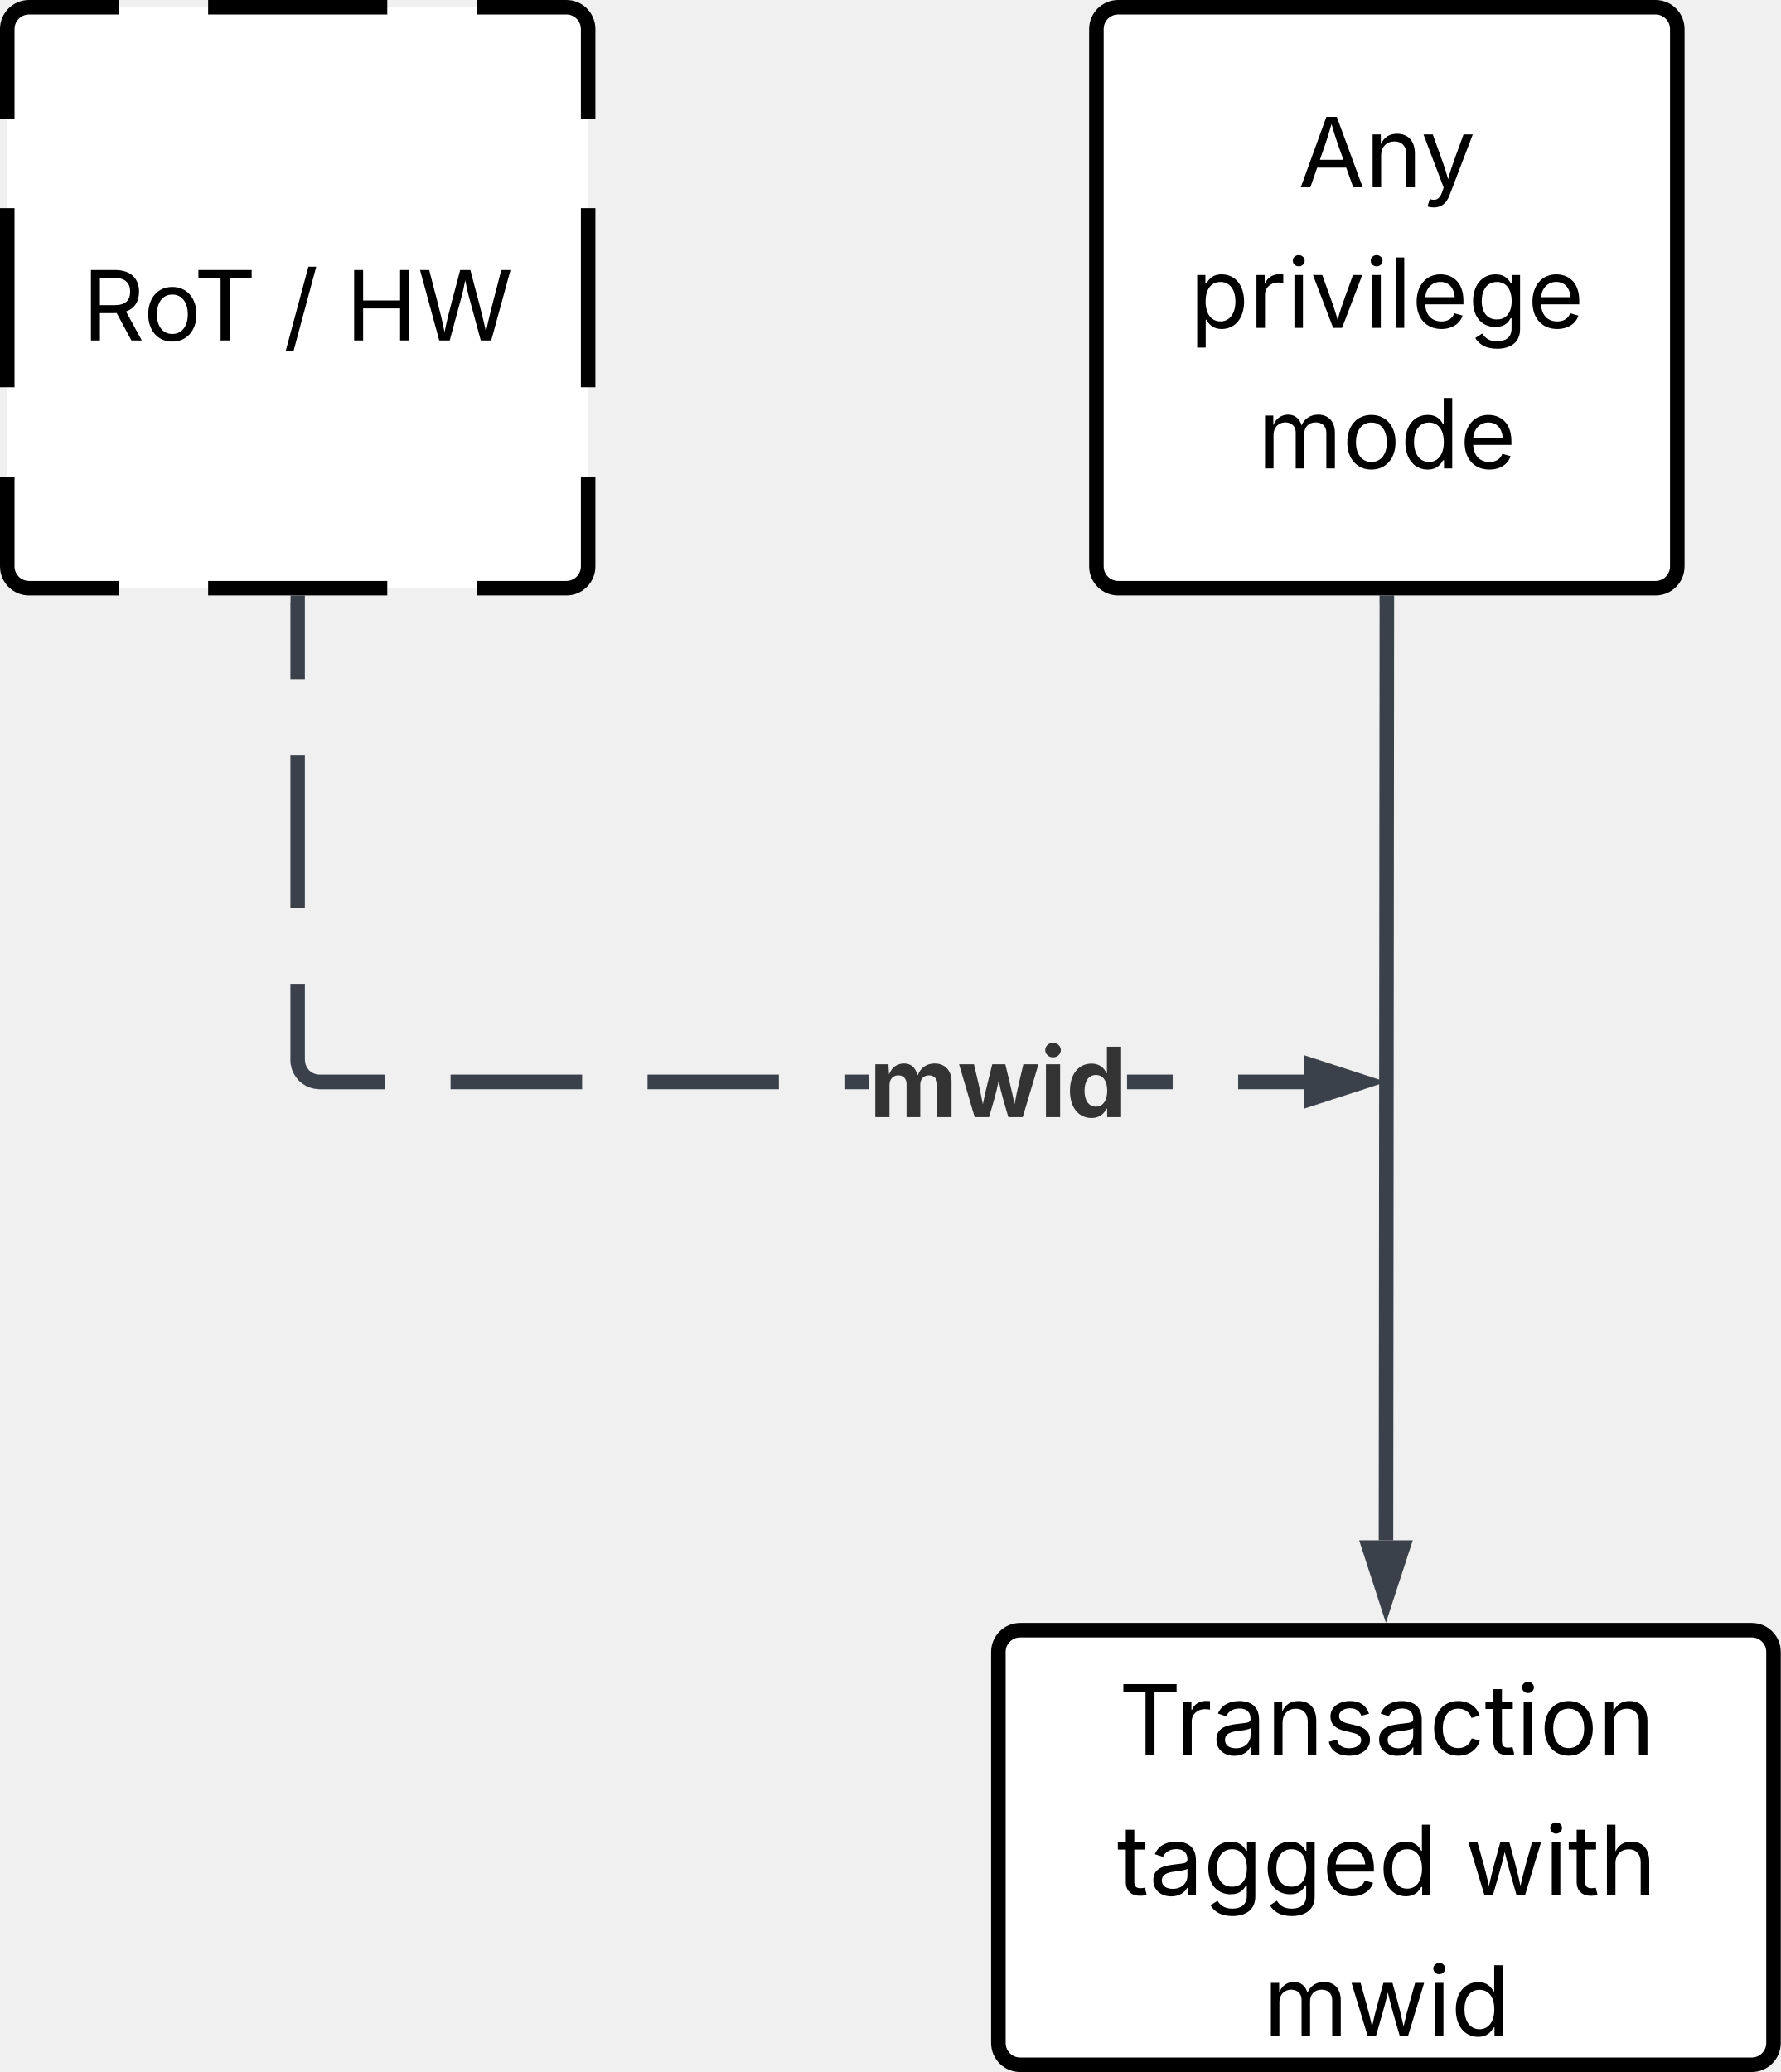
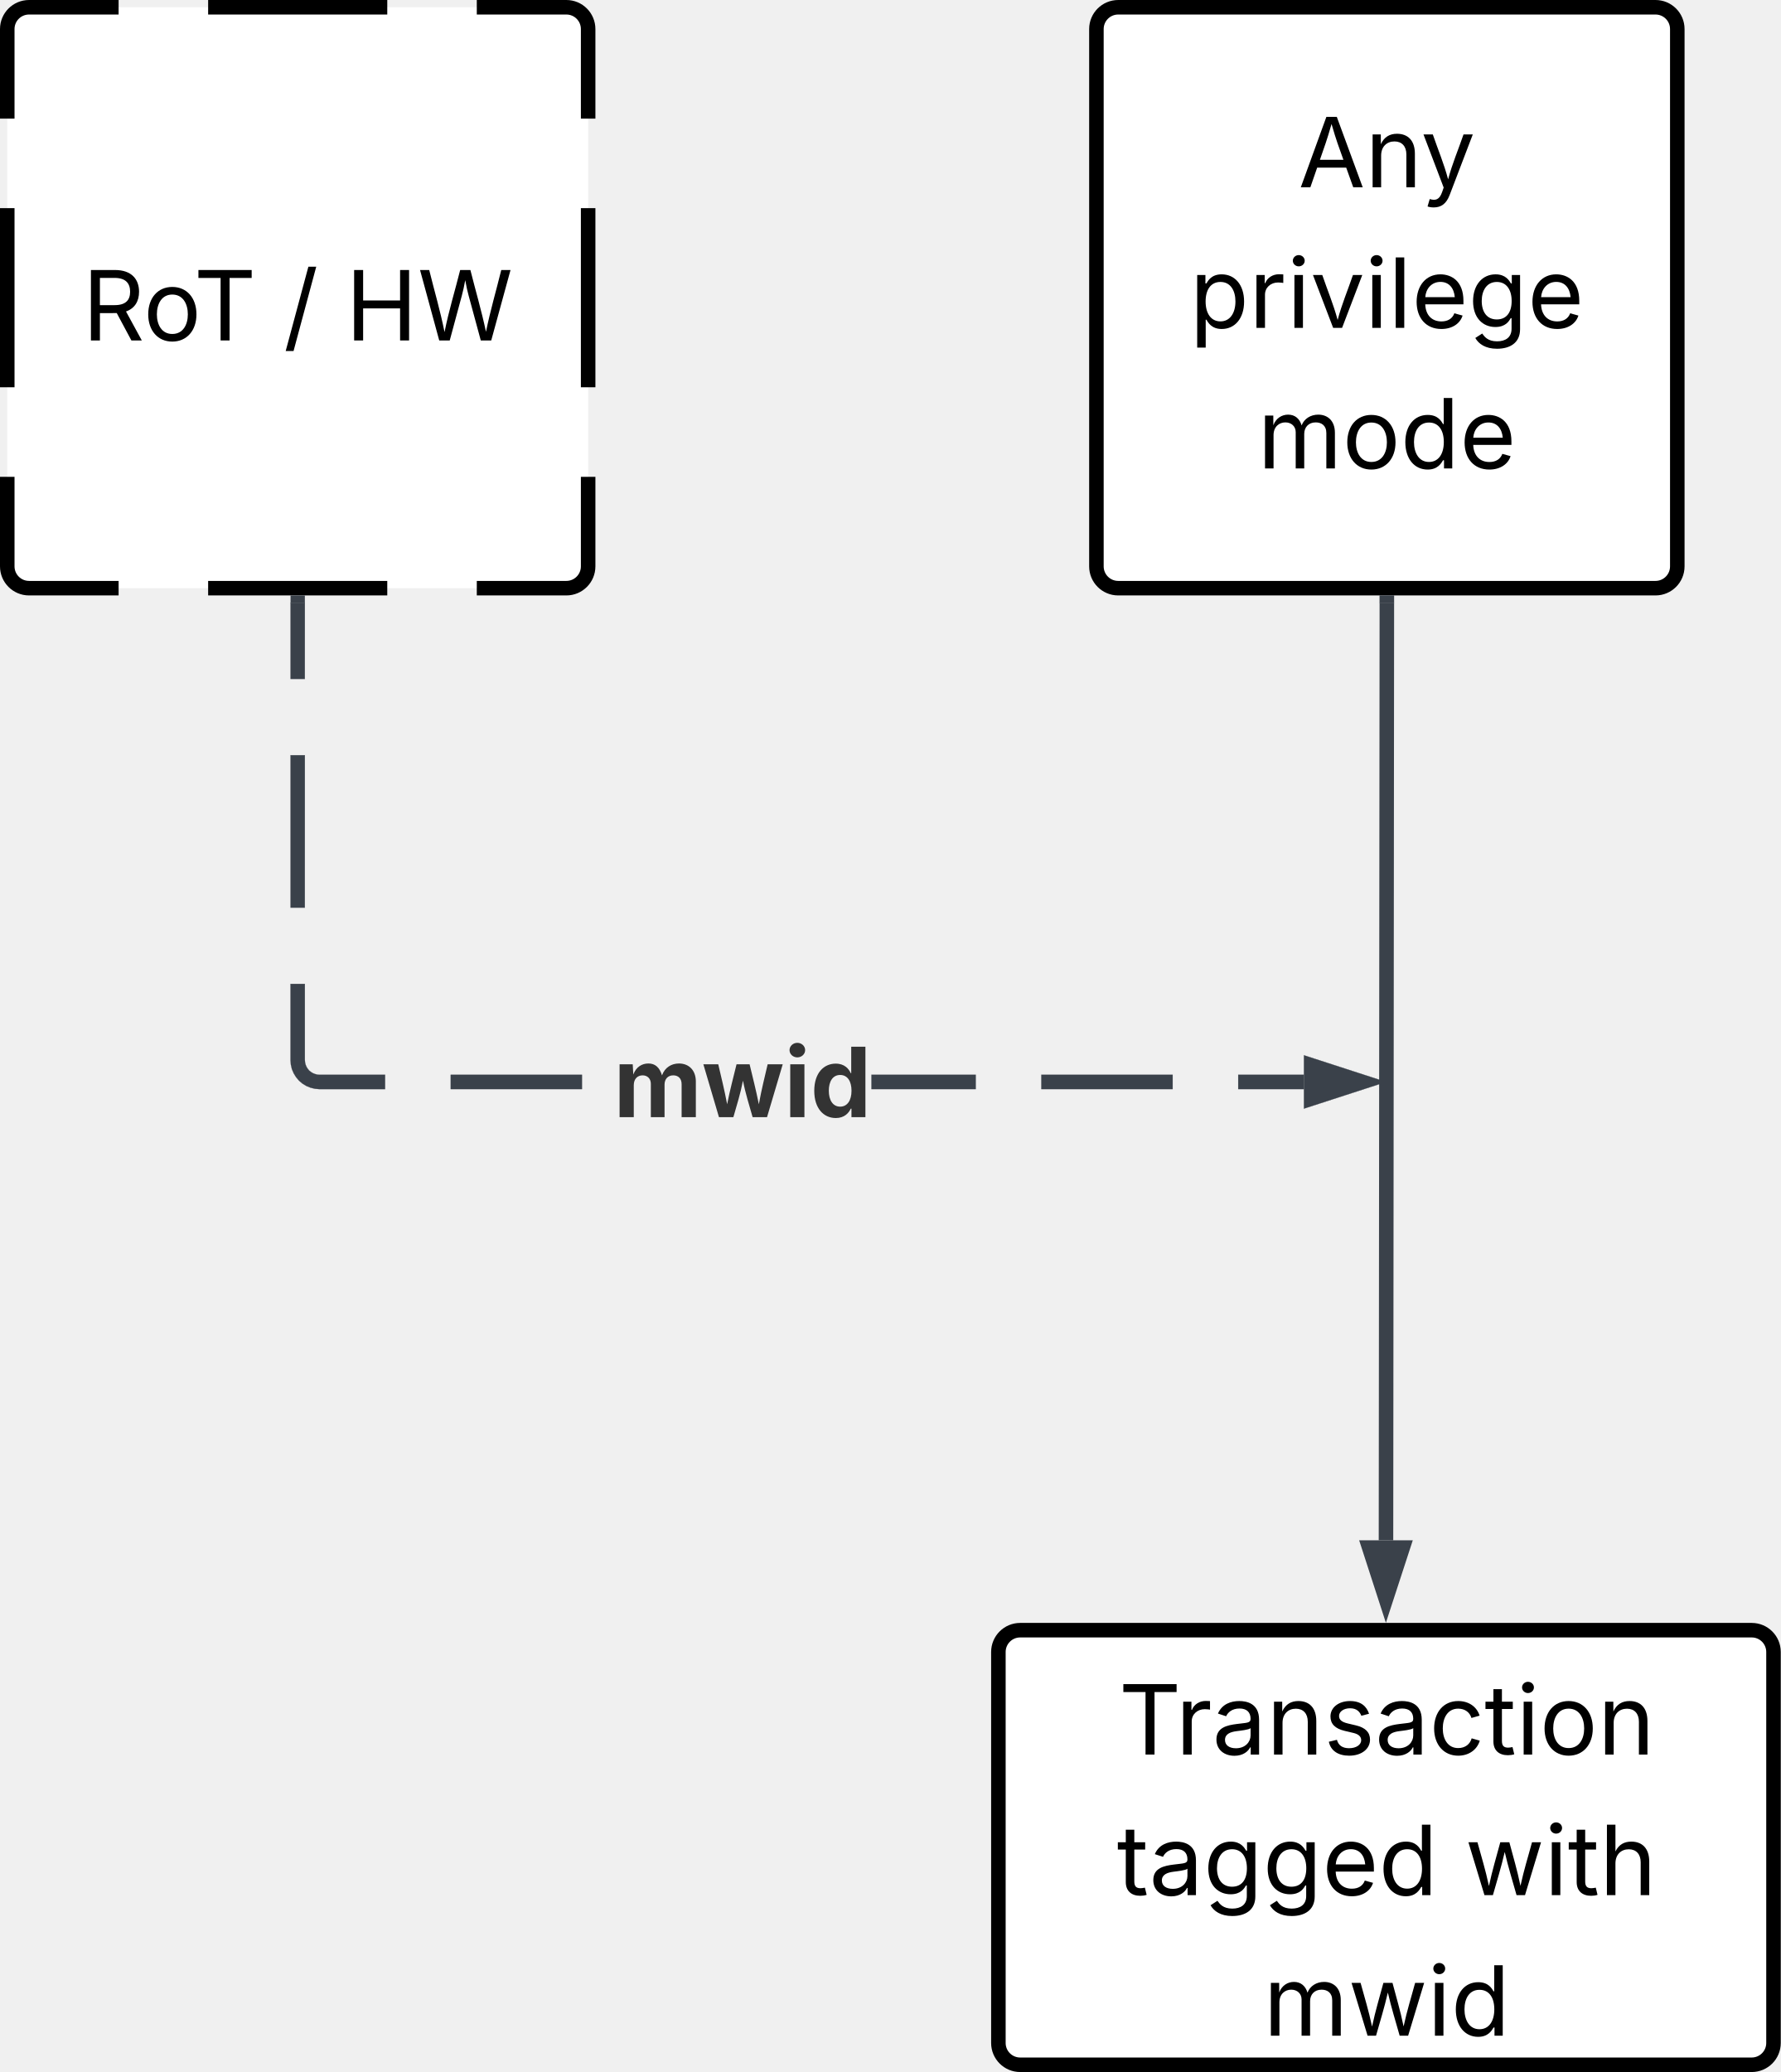
<svg xmlns="http://www.w3.org/2000/svg" xmlns:ns1="lucid" xmlns:xlink="http://www.w3.org/1999/xlink" width="490.49" height="570.69">
  <g transform="translate(-1638 2662)" ns1:page-tab-id="0_0">
    <path d="M1940-2654a6 6 0 0 1 6-6h148a6 6 0 0 1 6 6v148a6 6 0 0 1-6 6h-148a6 6 0 0 1-6-6z" stroke="#000" stroke-width="4" fill="#fff" />
    <use xlink:href="#a" transform="matrix(1,0,0,1,1945,-2655) translate(50.625 44.58333)" />
    <use xlink:href="#b" transform="matrix(1,0,0,1,1945,-2655) translate(20.70312 83.30208)" />
    <use xlink:href="#c" transform="matrix(1,0,0,1,1945,-2655) translate(39.38802 122.0208)" />
    <path d="M2020-2496l-.24 258.25" stroke="#3a414a" stroke-width="4" fill="none" />
    <path d="M2021.97-2495.95h-3.95v-2.05h3.95z" stroke="#3a414a" stroke-width=".05" fill="#3a414a" />
    <path d="M2019.74-2221.5l-4.62-14.26h9.27z" stroke="#3a414a" stroke-width="4" fill="#3a414a" />
    <path d="M1640-2654a6 6 0 0 1 6-6h148a6 6 0 0 1 6 6v148a6 6 0 0 1-6 6h-148a6 6 0 0 1-6-6z" fill="#fff" />
    <path d="M1695.33-2660h49.34m24.66 0H1794a6 6 0 0 1 6 6v24.67m0 24.66v49.34m0 24.66v24.67a6 6 0 0 1-6 6h-24.67m-24.66 0h-49.34m-24.66 0H1646a6 6 0 0 1-6-6v-24.67m0-24.66v-49.34m0-24.66V-2654a6 6 0 0 1 6-6h24.67" stroke="#000" stroke-width="4" fill="none" />
    <use xlink:href="#d" transform="matrix(1,0,0,1,1645,-2655) translate(15.70312 86.77083)" />
    <use xlink:href="#e" transform="matrix(1,0,0,1,1645,-2655) translate(71.09375 86.77083)" />
    <use xlink:href="#f" transform="matrix(1,0,0,1,1645,-2655) translate(88.20312 86.77083)" />
    <path d="M1913-2207a6 6 0 0 1 6-6h201.5a6 6 0 0 1 6 6v107.7a6 6 0 0 1-6 6H1919a6 6 0 0 1-6-6z" stroke="#000" stroke-width="4" fill="#fff" />
    <use xlink:href="#g" transform="matrix(1,0,0,1,1917.988,-2208.015) translate(28.15885 29.27083)" />
    <use xlink:href="#h" transform="matrix(1,0,0,1,1917.988,-2208.015) translate(27.65755 67.98958)" />
    <use xlink:href="#i" transform="matrix(1,0,0,1,1917.988,-2208.015) translate(123.569 67.98958)" />
    <use xlink:href="#j" transform="matrix(1,0,0,1,1917.988,-2208.015) translate(68.01562 106.7083)" />
-     <path d="M1721.97-2370.1l.06.72.15.62.24.58.33.53.4.5.5.4.52.32.6.24.6.16.7.06h18v3.95h-18.15l-1.17-.1-1.22-.3-1.15-.47-1.07-.65-.94-.8-.82-.97-.65-1.06-.5-1.16-.28-1.22-.1-1.17V-2391h3.95zm76.33 8.07h-36.15v-3.95h36.15zm54.23 0h-36.15v-3.95h36.15zm24.9 0h-6.82v-3.95h6.83zm119.7 0h-18.07v-3.95h18.08zm-36.14 0h-12.53v-3.95H1961zM1721.96-2412h-3.94v-42h3.94zm0-63h-3.94v-21h3.94z" stroke="#3a414a" stroke-width=".05" fill="#3a414a" />
+     <path d="M1721.97-2370.1l.06.72.15.62.24.58.33.53.4.5.5.4.52.32.6.24.6.16.7.06h18v3.95h-18.15l-1.17-.1-1.22-.3-1.15-.47-1.07-.65-.94-.8-.82-.97-.65-1.06-.5-1.16-.28-1.22-.1-1.17V-2391h3.95zm76.33 8.07h-36.15v-3.95h36.15zm162.7 0h-36.17v-3.95H1961zm36.14 0h-18.08v-3.95h18.08zm-90.38 0h-28.72v-3.95h28.72zm-184.8-49.97h-3.93v-42h3.94zm0-63h-3.93v-21h3.94z" stroke="#3a414a" stroke-width=".05" fill="#3a414a" />
    <path d="M1721.97-2495.95h-3.94v-2.05h3.94z" fill="#3a414a" />
    <path stroke="#3a414a" stroke-width=".05" fill="#3a414a" />
    <path d="M2013.4-2364l-14.26 4.63v-9.27z" fill="#3a414a" />
    <path d="M2019.8-2364l-22.64 7.35v-14.7zm-18.7 1.9l5.9-1.9-5.9-1.92z" stroke="#3a414a" stroke-width=".05" fill="#3a414a" />
    <g>
-       <use xlink:href="#k" transform="matrix(1,0,0,1,1877.43,-2380.14) translate(0 25.83333)" />
+       <use xlink:href="#k" transform="matrix(1,0,0,1,1806.996,-2380.14) translate(0 25.83333)" />
    </g>
    <defs>
      <path d="M52 0l541-1490h220L1361 0h-200l-149-416H398L254 0H52zm404-582h497c-103-290-145-390-251-756-108 377-145 460-246 756" id="l" />
      <path d="M338-670V0H158v-1118h173l1 207c72-158 192-221 342-221 226 0 378 139 378 422V0H872v-695c0-172-96-275-252-275-161 0-282 109-282 300" id="m" />
      <path d="M140 405l46-156c120 36 205 19 263-150l32-93L54-1118h197c107 313 237 620 324 950 87-331 219-637 326-950h196L606 167c-68 178-176 259-334 259-64 0-113-12-132-21" id="n" />
      <g id="a">
        <use transform="matrix(0.01302083,0,0,0.01302083,0,0)" xlink:href="#l" />
        <use transform="matrix(0.01302083,0,0,0.01302083,18.39844,0)" xlink:href="#m" />
        <use transform="matrix(0.01302083,0,0,0.01302083,33.76302,0)" xlink:href="#n" />
      </g>
      <path d="M158 418v-1536h174v179h20c37-59 106-193 324-193 279 0 474 222 474 576 0 356-194 580-473 580-213 0-288-135-325-197h-14v591H158zm492-555c209 0 317-186 317-421 0-232-105-413-317-413-206 0-314 166-314 413 0 249 111 421 314 421" id="o" />
      <path d="M158 0v-1118h174v172h12c41-113 157-188 290-188 26 0 70 2 91 3v181c-11-2-60-10-108-10-161 0-279 109-279 260V0H158" id="p" />
      <path d="M158 0v-1118h180V0H158zm91-1301c-68 0-125-53-125-119s57-119 125-119c69 0 126 53 126 119s-57 119-126 119" id="q" />
      <path d="M481 0L54-1118h197c107 314 236 620 325 951 87-331 217-637 324-951h197L670 0H481" id="r" />
      <path d="M338-1490V0H158v-1490h180" id="s" />
      <path d="M628 24c-324 0-524-230-524-574 0-343 198-582 503-582 237 0 487 146 487 559v75H286c9 234 145 362 343 362 132 0 231-58 273-172l174 48C1024-91 857 24 628 24zM287-650h624c-17-190-120-322-304-322-192 0-309 151-320 322" id="t" />
      <path d="M611 442c-248 0-391-105-460-228l146-94c47 65 117 165 314 165 178 0 307-82 307-266v-224h-17C863-141 792-18 576-18c-268 0-472-195-472-546 0-346 197-568 476-568 216 0 288 133 326 193h17v-179h175V29c0 289-215 413-487 413zm-5-620c203 0 314-146 314-390 0-237-108-403-314-403-213 0-319 180-319 403 0 230 109 390 319 390" id="u" />
      <g id="b">
        <use transform="matrix(0.01302083,0,0,0.01302083,0,0)" xlink:href="#o" />
        <use transform="matrix(0.01302083,0,0,0.01302083,16.32812,0)" xlink:href="#p" />
        <use transform="matrix(0.01302083,0,0,0.01302083,26.78385,0)" xlink:href="#q" />
        <use transform="matrix(0.01302083,0,0,0.01302083,33.24219,0)" xlink:href="#r" />
        <use transform="matrix(0.01302083,0,0,0.01302083,48.22917,0)" xlink:href="#q" />
        <use transform="matrix(0.01302083,0,0,0.01302083,54.6875,0)" xlink:href="#s" />
        <use transform="matrix(0.01302083,0,0,0.01302083,61.14583,0)" xlink:href="#t" />
        <use transform="matrix(0.01302083,0,0,0.01302083,76.69271,0)" xlink:href="#u" />
        <use transform="matrix(0.01302083,0,0,0.01302083,93.04688,0)" xlink:href="#t" />
      </g>
      <path d="M158 0v-1118h175l1 205c55-151 181-225 313-225 147 0 245 90 285 228 53-141 190-228 352-228 194 0 352 125 352 384V0h-181v-749c0-161-105-225-225-225-151 0-243 103-243 244V0H807v-767c0-124-93-207-219-207-131 0-250 92-250 270V0H158" id="v" />
      <path d="M613 24c-304 0-509-231-509-576 0-350 205-580 509-580 305 0 511 230 511 580 0 345-206 576-511 576zm0-161c226 0 329-195 329-415 0-222-103-419-329-419-223 0-326 196-326 419 0 220 103 415 326 415" id="w" />
      <path d="M577 24c-279 0-473-224-473-580 0-354 195-576 474-576 218 0 287 134 324 193h14v-551h180V0H922v-173h-20C865-111 790 24 577 24zm27-161c203 0 314-172 314-421 0-247-108-413-314-413-212 0-317 181-317 413 0 235 108 421 317 421" id="x" />
      <g id="c">
        <use transform="matrix(0.01302083,0,0,0.01302083,0,0)" xlink:href="#v" />
        <use transform="matrix(0.01302083,0,0,0.01302083,23.35938,0)" xlink:href="#w" />
        <use transform="matrix(0.01302083,0,0,0.01302083,39.34896,0)" xlink:href="#x" />
        <use transform="matrix(0.01302083,0,0,0.01302083,55.67708,0)" xlink:href="#t" />
      </g>
      <path d="M180 0v-1490h510c348 0 508 194 508 460 0 198-88 351-276 417L1256 0h-220L726-579c-117 2-238 0-356 1V0H180zm190-747h312c235 0 327-108 327-283 0-177-92-293-329-293H370v576" id="y" />
      <path d="M98-1322v-168h1126v168H757V0H567v-1322H98" id="z" />
      <g id="d">
        <use transform="matrix(0.01302083,0,0,0.01302083,0,0)" xlink:href="#y" />
        <use transform="matrix(0.01302083,0,0,0.01302083,16.77083,0)" xlink:href="#w" />
        <use transform="matrix(0.01302083,0,0,0.01302083,30.67708,0)" xlink:href="#z" />
      </g>
      <path d="M692-1560L212 224H46l480-1784h166" id="A" />
      <use transform="matrix(0.01302083,0,0,0.01302083,0,0)" xlink:href="#A" id="e" />
      <path d="M180 0v-1490h190v644h782v-644h190V0h-190v-678H370V0H180" id="B" />
      <path d="M458 0L52-1490h194c108 439 233 855 324 1313 92-459 221-873 331-1313h216c110 438 234 854 330 1307 92-455 216-869 323-1307h196L1558 0h-221l-256-944c-26-95-50-200-73-331-22 122-44 223-73 331L680 0H458" id="C" />
      <g id="f">
        <use transform="matrix(0.01302083,0,0,0.01302083,0,0)" xlink:href="#B" />
        <use transform="matrix(0.01302083,0,0,0.01302083,19.81771,0)" xlink:href="#C" />
      </g>
      <path d="M471 26C259 26 90-98 90-318c0-256 228-303 435-329 202-27 287-16 287-108 0-139-79-219-234-219-161 0-248 86-283 164l-173-57c86-203 278-265 451-265 150 0 419 46 419 395V0H815v-152h-12C765-73 660 26 471 26zm31-159c199 0 310-134 310-271v-155c-30 35-226 55-295 64-131 17-246 59-246 186 0 116 97 176 231 176" id="D" />
      <path d="M538 24C308 24 148-78 108-271l171-41c32 123 123 178 257 178 156 0 256-77 256-169 0-77-54-128-164-154l-186-44c-203-48-300-148-300-305 0-192 176-326 414-326 230 0 351 112 402 269l-163 42c-31-80-94-158-238-158-133 0-233 69-233 162 0 83 57 129 188 160l169 40c203 48 298 149 298 302 0 196-179 339-441 339" id="E" />
      <path d="M613 24c-304 0-509-231-509-576 0-350 205-580 509-580 216 0 392 114 453 309l-173 49c-33-115-133-197-280-197-223 0-326 196-326 419 0 220 103 415 326 415 150 0 252-85 285-206l172 49C1010-95 832 24 613 24" id="F" />
      <path d="M598-1118v154H368v674c0 100 37 144 132 144 23 0 62-6 92-12L629-6c-37 13-88 20-134 20-193 0-307-107-307-290v-688H20v-154h168v-266h180v266h230" id="G" />
      <g id="g">
        <use transform="matrix(0.01302083,0,0,0.01302083,0,0)" xlink:href="#z" />
        <use transform="matrix(0.01302083,0,0,0.01302083,15.70312,0)" xlink:href="#p" />
        <use transform="matrix(0.01302083,0,0,0.01302083,25.74219,0)" xlink:href="#D" />
        <use transform="matrix(0.01302083,0,0,0.01302083,40.71615,0)" xlink:href="#m" />
        <use transform="matrix(0.01302083,0,0,0.01302083,56.47135,0)" xlink:href="#E" />
        <use transform="matrix(0.01302083,0,0,0.01302083,70.54688,0)" xlink:href="#D" />
        <use transform="matrix(0.01302083,0,0,0.01302083,85.52083,0)" xlink:href="#F" />
        <use transform="matrix(0.01302083,0,0,0.01302083,100.7552,0)" xlink:href="#G" />
        <use transform="matrix(0.01302083,0,0,0.01302083,109.4792,0)" xlink:href="#q" />
        <use transform="matrix(0.01302083,0,0,0.01302083,115.9375,0)" xlink:href="#w" />
        <use transform="matrix(0.01302083,0,0,0.01302083,131.9271,0)" xlink:href="#m" />
      </g>
      <g id="h">
        <use transform="matrix(0.01302083,0,0,0.01302083,0,0)" xlink:href="#G" />
        <use transform="matrix(0.01302083,0,0,0.01302083,8.854167,0)" xlink:href="#D" />
        <use transform="matrix(0.01302083,0,0,0.01302083,23.82812,0)" xlink:href="#u" />
        <use transform="matrix(0.01302083,0,0,0.01302083,40.18229,0)" xlink:href="#u" />
        <use transform="matrix(0.01302083,0,0,0.01302083,56.53646,0)" xlink:href="#t" />
        <use transform="matrix(0.01302083,0,0,0.01302083,72.08333,0)" xlink:href="#x" />
      </g>
      <path d="M409 0L70-1118h191c89 329 165 560 243 925 75-353 154-601 240-925h192c85 325 161 564 235 922 77-354 157-598 244-922h191L1267 0h-179c-86-307-176-590-250-913C763-588 675-308 588 0H409" id="H" />
      <path d="M338-670V0H158v-1490h180v566c73-149 190-208 336-208 226 0 379 139 379 422V0H872v-695c0-172-96-275-252-275-161 0-282 109-282 300" id="I" />
      <g id="i">
        <use transform="matrix(0.01302083,0,0,0.01302083,0,0)" xlink:href="#H" />
        <use transform="matrix(0.01302083,0,0,0.01302083,21.82292,0)" xlink:href="#q" />
        <use transform="matrix(0.01302083,0,0,0.01302083,28.28125,0)" xlink:href="#G" />
        <use transform="matrix(0.01302083,0,0,0.01302083,37.00521,0)" xlink:href="#I" />
      </g>
      <g id="j">
        <use transform="matrix(0.01302083,0,0,0.01302083,0,0)" xlink:href="#v" />
        <use transform="matrix(0.01302083,0,0,0.01302083,23.35938,0)" xlink:href="#H" />
        <use transform="matrix(0.01302083,0,0,0.01302083,45.18229,0)" xlink:href="#q" />
        <use transform="matrix(0.01302083,0,0,0.01302083,51.64063,0)" xlink:href="#x" />
      </g>
      <path fill="#333" d="M128 0v-1118h278l12 217c60-163 185-234 319-234 143 0 236 81 288 251 63-172 205-251 359-251 205 0 357 138 357 381V0h-301v-697c0-126-76-187-177-187-114 0-184 79-184 196V0H789v-705c0-109-72-179-174-179-106 0-187 74-187 208V0H128" id="J" />
      <path fill="#333" d="M361 0L31-1118h315c68 295 127 523 188 845 63-317 128-551 199-845h276c71 296 131 525 196 846 57-321 119-552 186-846h319L1378 0h-305c-73-261-148-486-204-771C813-484 740-261 666 0H361" id="K" />
      <path fill="#333" d="M128 0v-1118h300V0H128zm150-1264c-91 0-165-68-165-154 0-85 74-154 165-154 90 0 165 69 165 154 0 86-75 154-165 154" id="L" />
      <path fill="#333" d="M537 19C279 19 81-185 81-557c0-382 206-575 454-575 190 0 278 113 318 202h10v-560h300V0H868v-179h-15C812-89 719 19 537 19zm92-241c153 0 240-134 240-336 0-203-86-334-240-334-158 0-240 138-240 334 0 197 84 336 240 336" id="M" />
      <g id="k">
        <use transform="matrix(0.01302083,0,0,0.01302083,0,0)" xlink:href="#J" />
        <use transform="matrix(0.01302083,0,0,0.01302083,24.33594,0)" xlink:href="#K" />
        <use transform="matrix(0.01302083,0,0,0.01302083,47.00521,0)" xlink:href="#L" />
        <use transform="matrix(0.01302083,0,0,0.01302083,54.23177,0)" xlink:href="#M" />
      </g>
    </defs>
  </g>
</svg>
